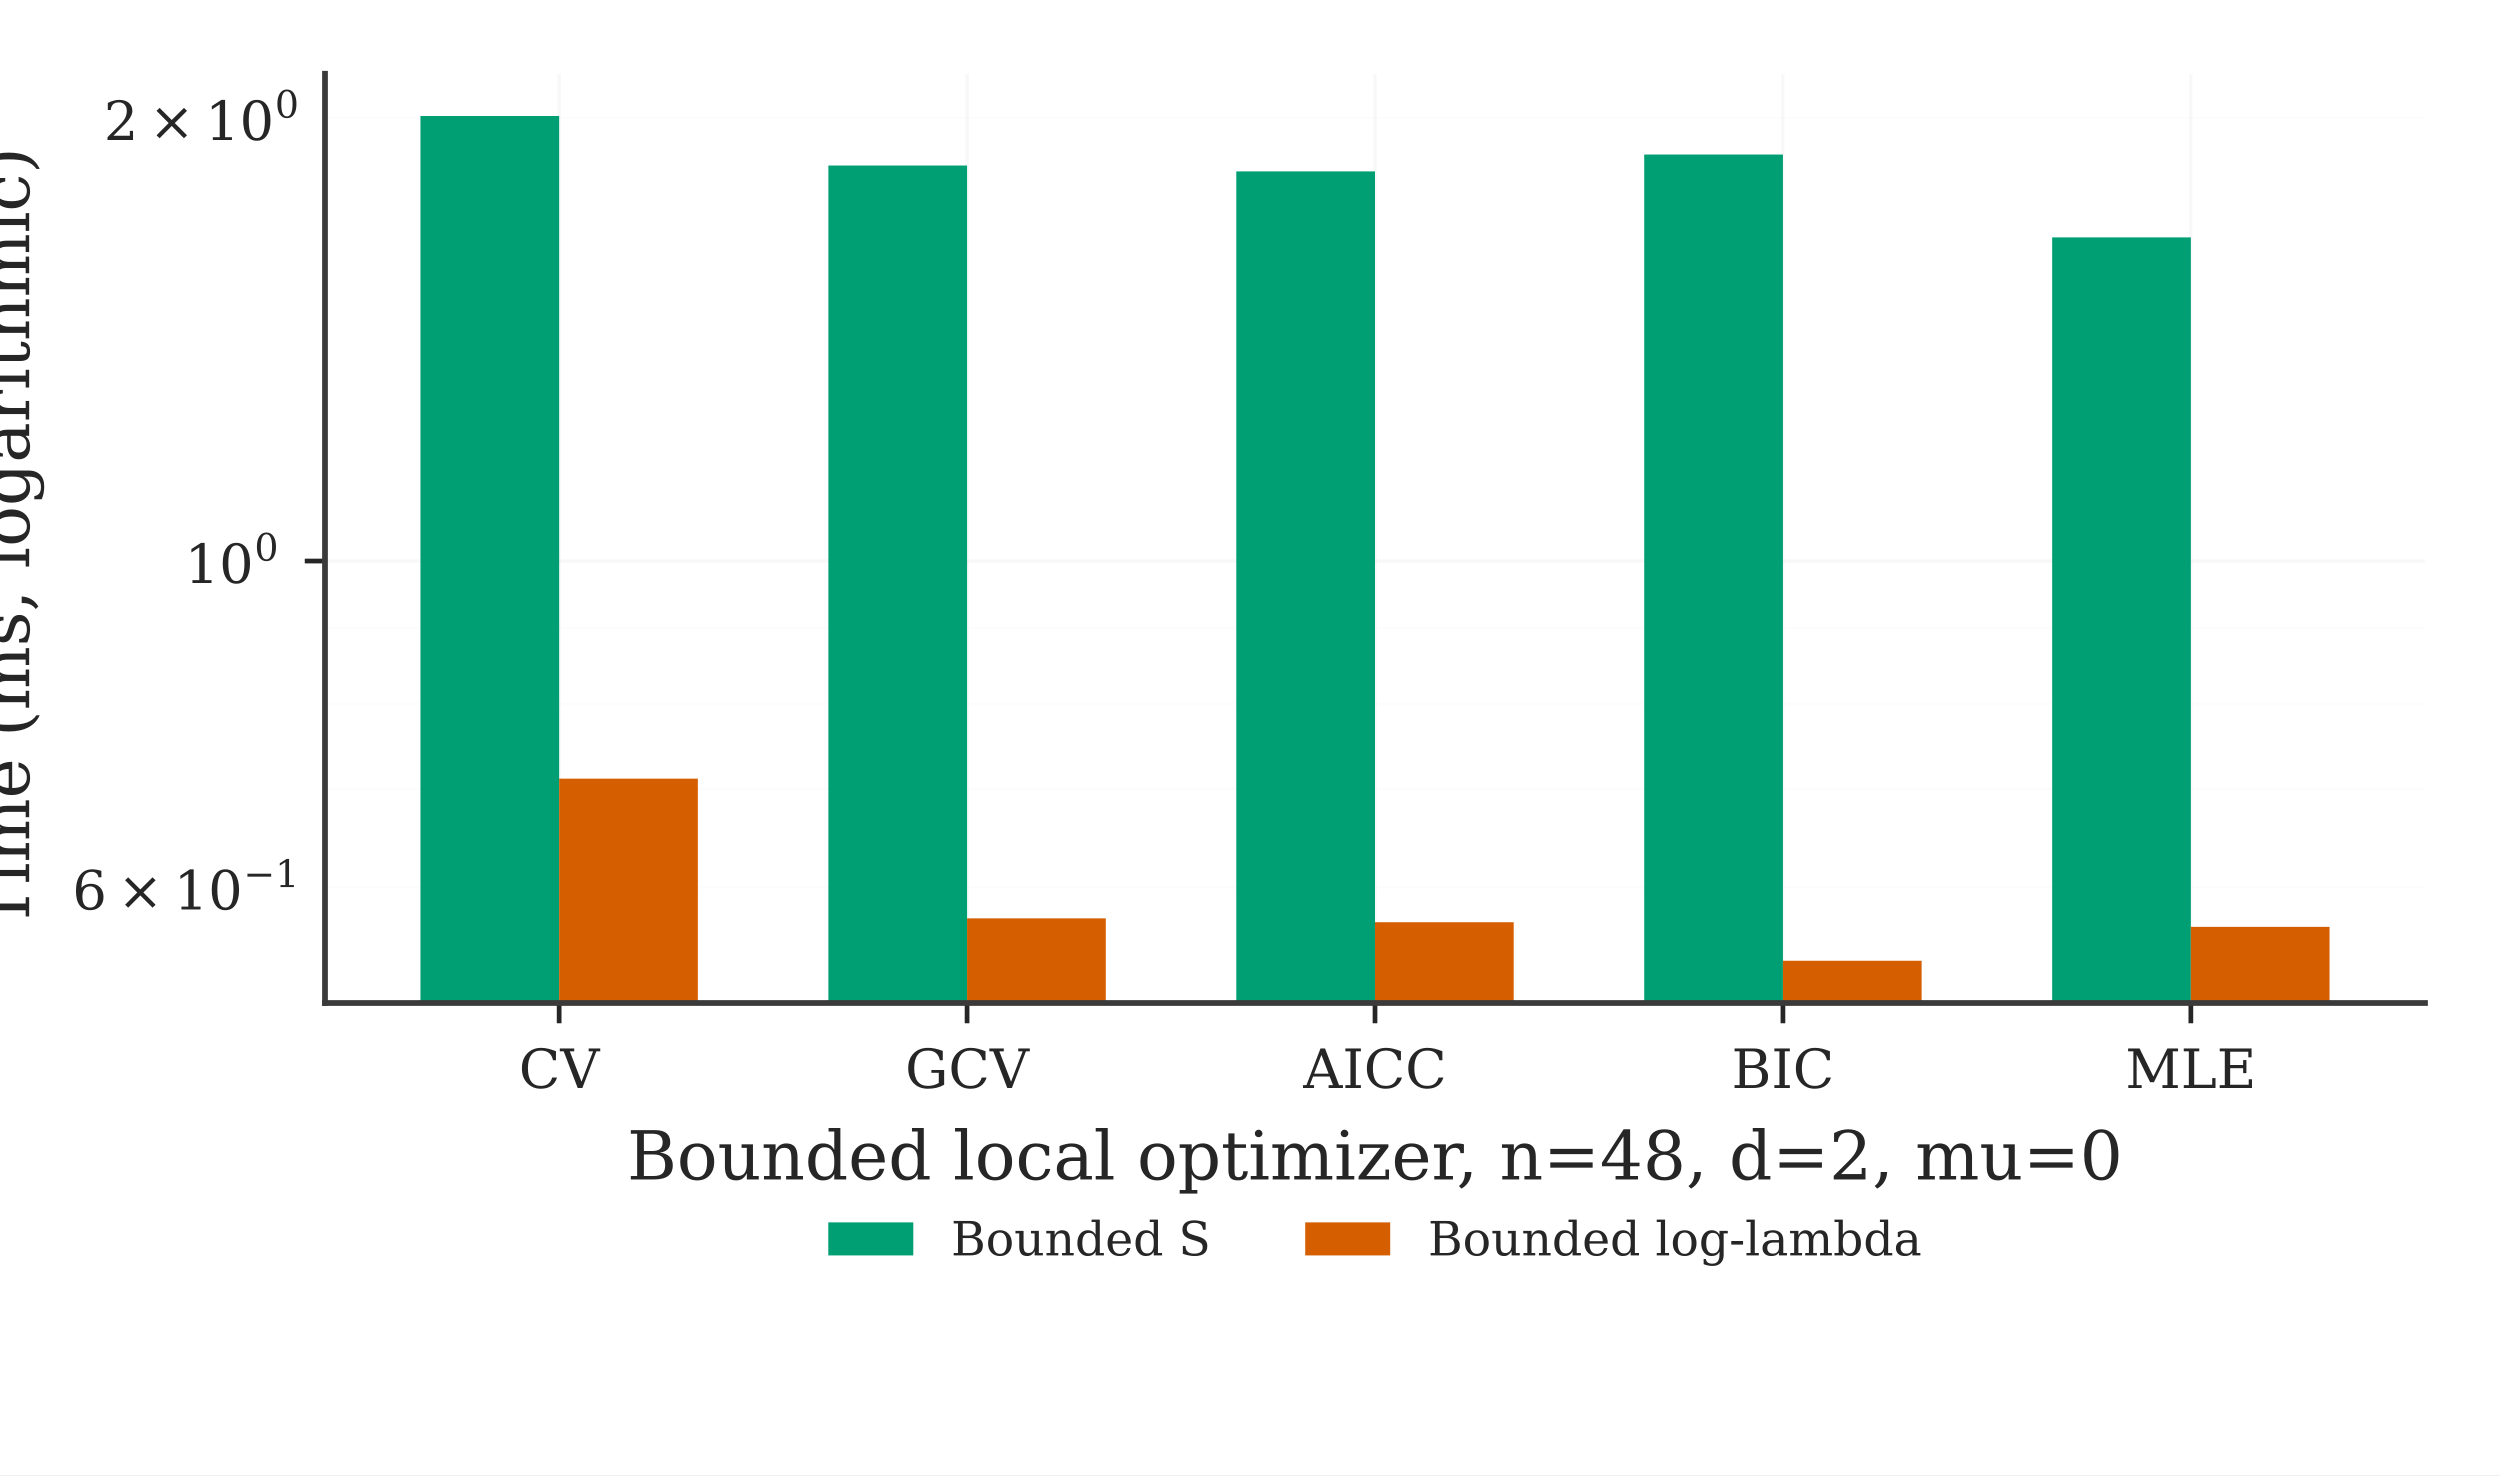
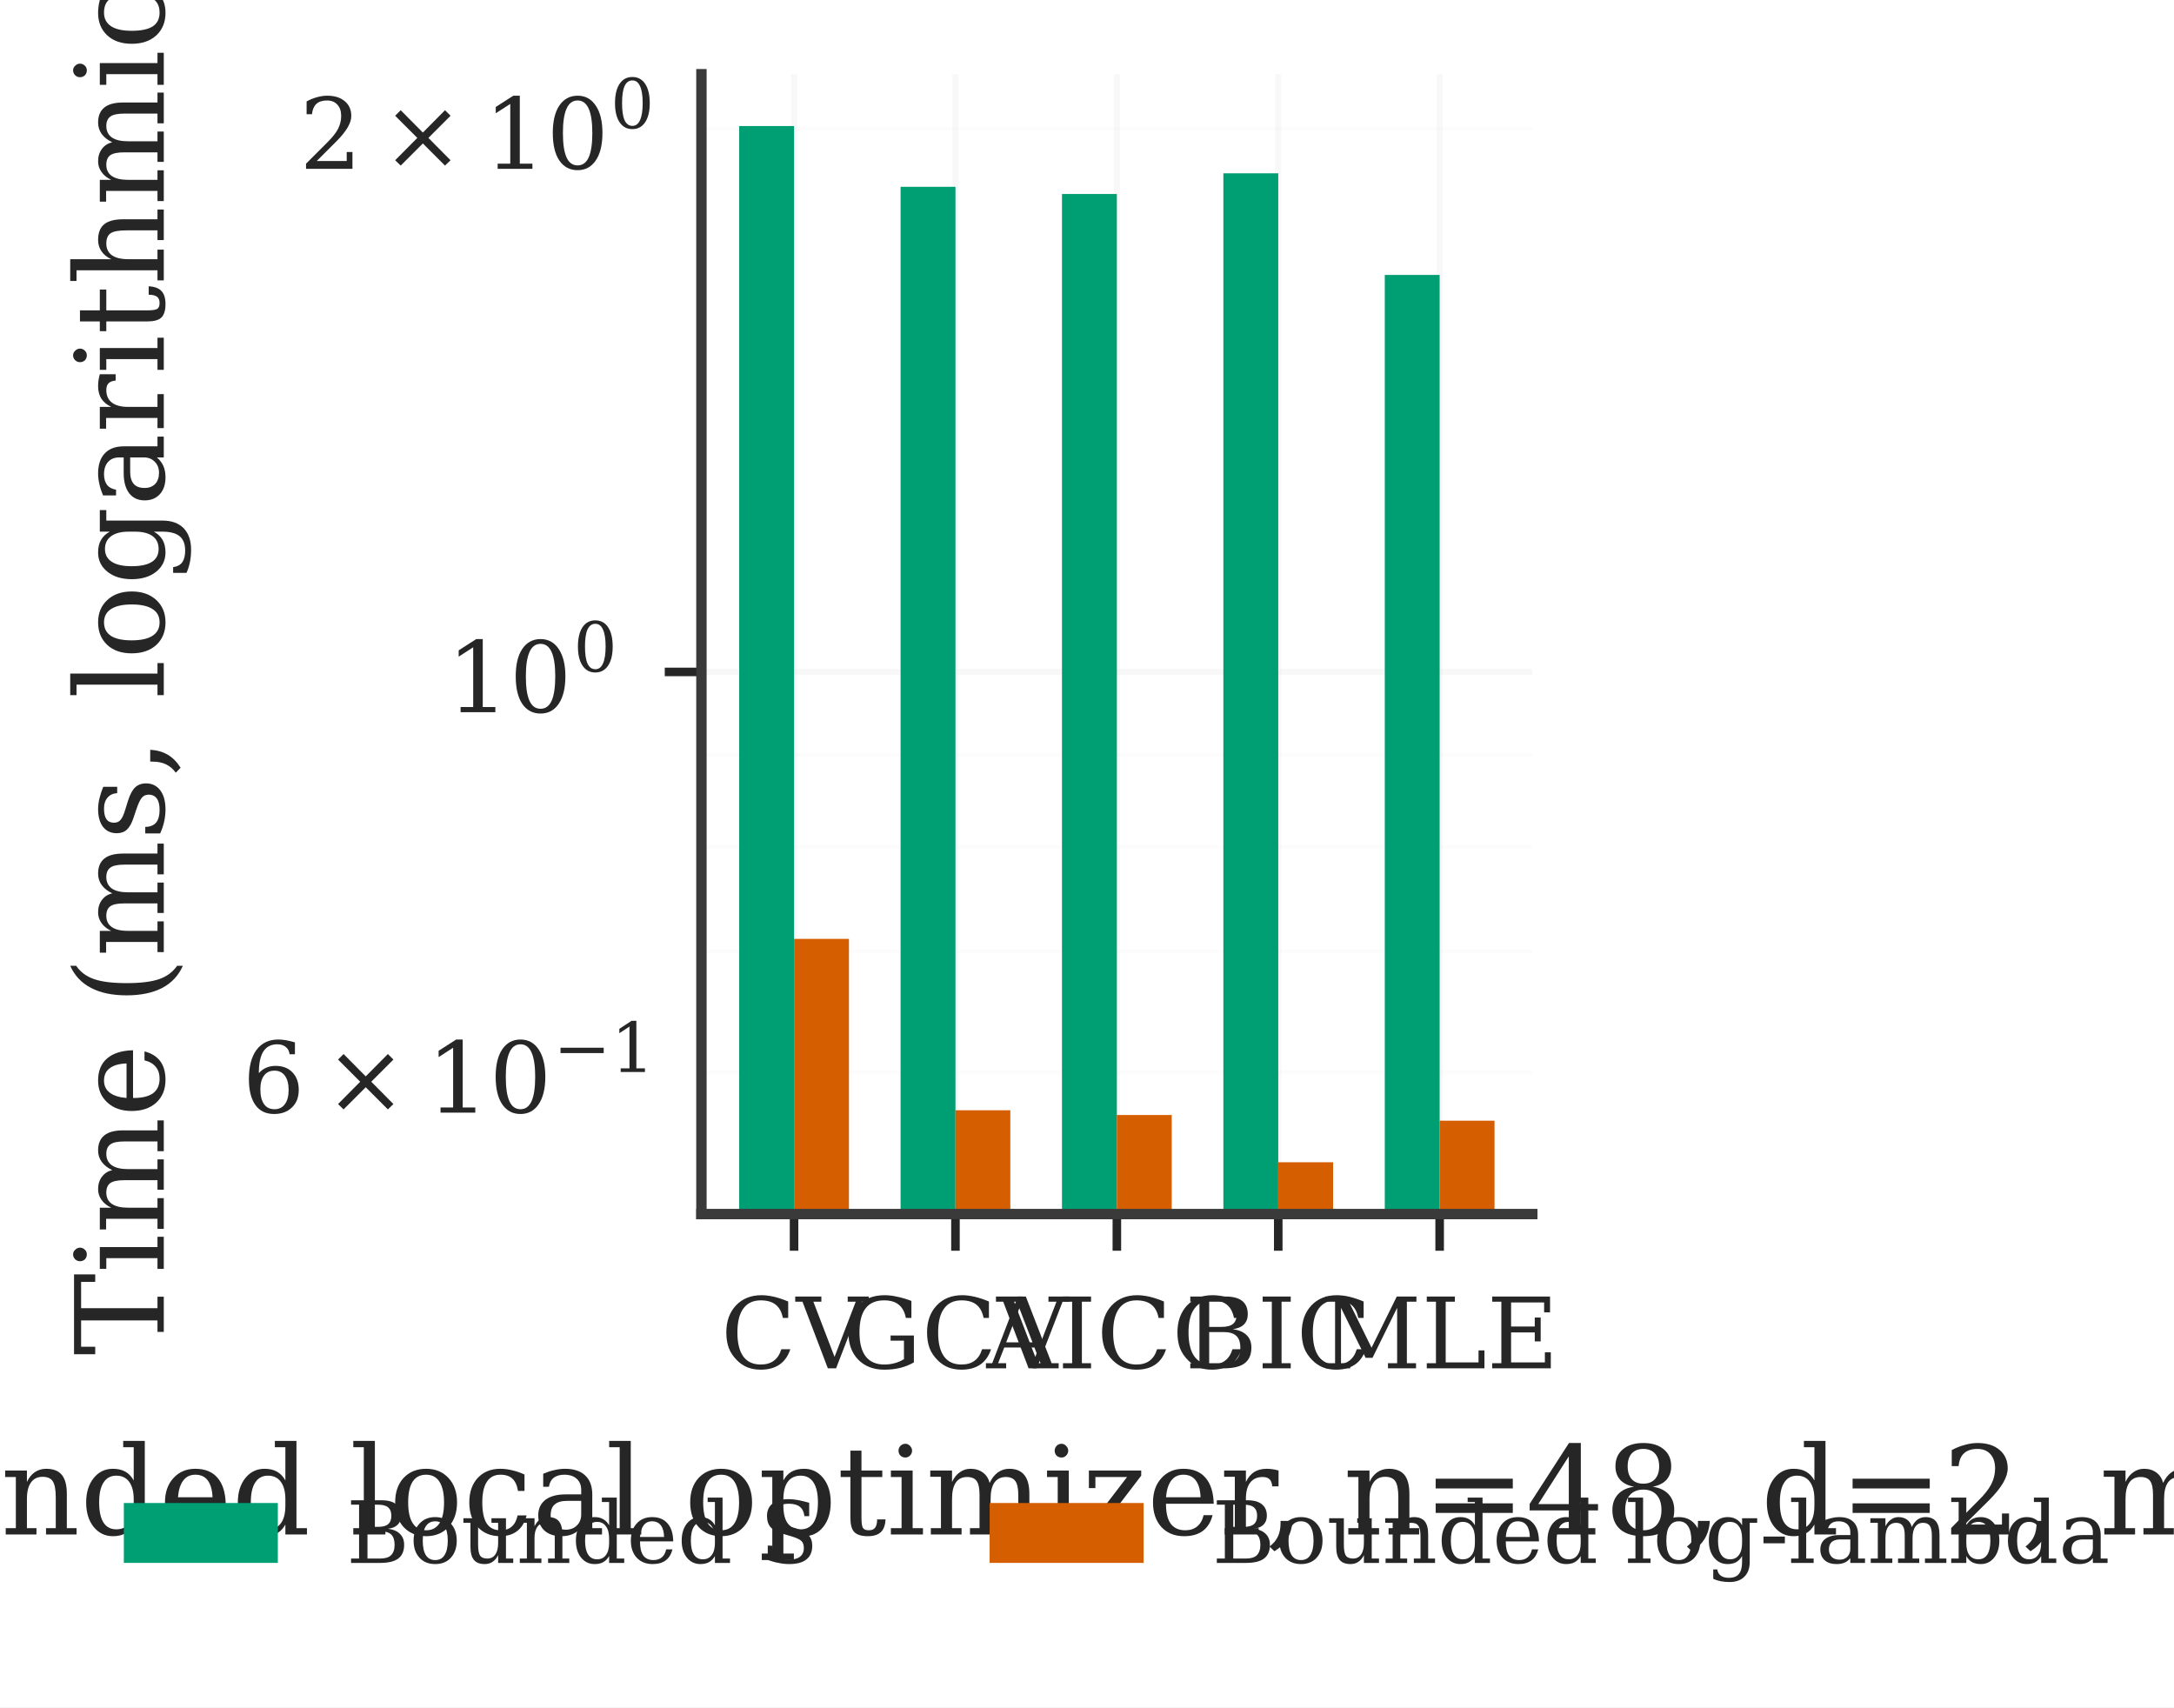
- <svg xmlns="http://www.w3.org/2000/svg" xmlns:xlink="http://www.w3.org/1999/xlink" width="370.61pt" height="218.66pt" viewBox="0 0 370.61 218.66" version="1.1">
+ <svg xmlns="http://www.w3.org/2000/svg" xmlns:xlink="http://www.w3.org/1999/xlink" width="177.893pt" height="139.698pt" viewBox="0 0 177.893 139.698" version="1.1">
  <defs>
    <style type="text/css">*{stroke-linejoin: round; stroke-linecap: butt}</style>
  </defs>
  <g id="figure_1">
    <g id="patch_1">
-       <path d="M 0 218.66  L 370.61 218.66  L 370.61 0  L 0 0  z " style="fill: #ffffff" />
+       <path d="M 0 139.698  L 177.893 139.698  L 177.893 0  L 0 0  z " style="fill: #ffffff" />
    </g>
    <g id="axes_1">
      <g id="patch_2">
-         <path d="M 48.179 148.689  L 359.492 148.689  L 359.492 10.933  L 48.179 10.933  z " style="fill: #ffffff" />
+         <path d="M 57.396 99.338  L 125.383 99.338  L 125.383 6.073  L 57.396 6.073  z " style="fill: #ffffff" />
      </g>
      <g id="matplotlib.axis_1">
        <g id="xtick_1">
          <g id="line2d_1">
-             <path d="M 82.891 148.689  L 82.891 10.933  " clip-path="url(#p1689bae5fe)" style="fill: none; stroke: #d8d8d8; stroke-opacity: 0.17; stroke-width: 0.5; stroke-linecap: round" />
+             <path d="M 64.976 99.338  L 64.976 6.073  " clip-path="url(#pcd295dd3f7)" style="fill: none; stroke: #d8d8d8; stroke-opacity: 0.17; stroke-width: 0.5; stroke-linecap: round" />
          </g>
          <g id="line2d_2">
            <defs>
-               <path id="mb69d85f5d3" d="M 0 0  L 0 3  " style="stroke: #262626; stroke-width: 0.7" />
+               <path id="m5c0a08571e" d="M 0 0  L 0 3  " style="stroke: #262626; stroke-width: 0.7" />
            </defs>
            <g>
-               <use xlink:href="#mb69d85f5d3" x="82.891" y="148.689" style="fill: #262626; stroke: #262626; stroke-width: 0.7" />
+               <use xlink:href="#m5c0a08571e" x="64.976" y="99.338" style="fill: #262626; stroke: #262626; stroke-width: 0.7" />
            </g>
          </g>
          <g id="text_1">
-             <text style="font-size: 8.03px; font-family: 'DejaVu Serif', 'Bitstream Vera Serif', 'Computer Modern Roman', 'New Century Schoolbook', 'Century Schoolbook L', 'Utopia', 'ITC Bookman', 'Bookman', 'Nimbus Roman No9 L', 'Times New Roman', 'Times', 'Palatino', 'Charter', serif; text-anchor: middle; fill: #262626" x="82.891" y="161.29" transform="rotate(-0 82.89056 161.2897)">CV</text>
+             <text style="font-size: 8.06px; font-family: 'DejaVu Serif', 'Bitstream Vera Serif', 'Computer Modern Roman', 'New Century Schoolbook', 'Century Schoolbook L', 'Utopia', 'ITC Bookman', 'Bookman', 'Nimbus Roman No9 L', 'Times New Roman', 'Times', 'Palatino', 'Charter', serif; text-anchor: middle; fill: #262626" x="64.976" y="111.962" transform="rotate(-0 64.97634 111.9622)">CV</text>
          </g>
        </g>
        <g id="xtick_2">
          <g id="line2d_3">
-             <path d="M 143.363 148.689  L 143.363 10.933  " clip-path="url(#p1689bae5fe)" style="fill: none; stroke: #d8d8d8; stroke-opacity: 0.17; stroke-width: 0.5; stroke-linecap: round" />
+             <path d="M 78.183 99.338  L 78.183 6.073  " clip-path="url(#pcd295dd3f7)" style="fill: none; stroke: #d8d8d8; stroke-opacity: 0.17; stroke-width: 0.5; stroke-linecap: round" />
          </g>
          <g id="line2d_4">
            <g>
-               <use xlink:href="#mb69d85f5d3" x="143.363" y="148.689" style="fill: #262626; stroke: #262626; stroke-width: 0.7" />
+               <use xlink:href="#m5c0a08571e" x="78.183" y="99.338" style="fill: #262626; stroke: #262626; stroke-width: 0.7" />
            </g>
          </g>
          <g id="text_2">
-             <text style="font-size: 8.03px; font-family: 'DejaVu Serif', 'Bitstream Vera Serif', 'Computer Modern Roman', 'New Century Schoolbook', 'Century Schoolbook L', 'Utopia', 'ITC Bookman', 'Bookman', 'Nimbus Roman No9 L', 'Times New Roman', 'Times', 'Palatino', 'Charter', serif; text-anchor: middle; fill: #262626" x="143.363" y="161.29" transform="rotate(-0 143.3631 161.2897)">GCV</text>
+             <text style="font-size: 8.06px; font-family: 'DejaVu Serif', 'Bitstream Vera Serif', 'Computer Modern Roman', 'New Century Schoolbook', 'Century Schoolbook L', 'Utopia', 'ITC Bookman', 'Bookman', 'Nimbus Roman No9 L', 'Times New Roman', 'Times', 'Palatino', 'Charter', serif; text-anchor: middle; fill: #262626" x="78.183" y="111.962" transform="rotate(-0 78.18297 111.9622)">GCV</text>
          </g>
        </g>
        <g id="xtick_3">
          <g id="line2d_5">
-             <path d="M 203.836 148.689  L 203.836 10.933  " clip-path="url(#p1689bae5fe)" style="fill: none; stroke: #d8d8d8; stroke-opacity: 0.17; stroke-width: 0.5; stroke-linecap: round" />
+             <path d="M 91.39 99.338  L 91.39 6.073  " clip-path="url(#pcd295dd3f7)" style="fill: none; stroke: #d8d8d8; stroke-opacity: 0.17; stroke-width: 0.5; stroke-linecap: round" />
          </g>
          <g id="line2d_6">
            <g>
-               <use xlink:href="#mb69d85f5d3" x="203.836" y="148.689" style="fill: #262626; stroke: #262626; stroke-width: 0.7" />
+               <use xlink:href="#m5c0a08571e" x="91.39" y="99.338" style="fill: #262626; stroke: #262626; stroke-width: 0.7" />
            </g>
          </g>
          <g id="text_3">
-             <text style="font-size: 8.03px; font-family: 'DejaVu Serif', 'Bitstream Vera Serif', 'Computer Modern Roman', 'New Century Schoolbook', 'Century Schoolbook L', 'Utopia', 'ITC Bookman', 'Bookman', 'Nimbus Roman No9 L', 'Times New Roman', 'Times', 'Palatino', 'Charter', serif; text-anchor: middle; fill: #262626" x="203.836" y="161.29" transform="rotate(-0 203.8356 161.2897)">AICC</text>
+             <text style="font-size: 8.06px; font-family: 'DejaVu Serif', 'Bitstream Vera Serif', 'Computer Modern Roman', 'New Century Schoolbook', 'Century Schoolbook L', 'Utopia', 'ITC Bookman', 'Bookman', 'Nimbus Roman No9 L', 'Times New Roman', 'Times', 'Palatino', 'Charter', serif; text-anchor: middle; fill: #262626" x="91.39" y="111.962" transform="rotate(-0 91.38959 111.9622)">AICC</text>
          </g>
        </g>
        <g id="xtick_4">
          <g id="line2d_7">
-             <path d="M 264.308 148.689  L 264.308 10.933  " clip-path="url(#p1689bae5fe)" style="fill: none; stroke: #d8d8d8; stroke-opacity: 0.17; stroke-width: 0.5; stroke-linecap: round" />
+             <path d="M 104.596 99.338  L 104.596 6.073  " clip-path="url(#pcd295dd3f7)" style="fill: none; stroke: #d8d8d8; stroke-opacity: 0.17; stroke-width: 0.5; stroke-linecap: round" />
          </g>
          <g id="line2d_8">
            <g>
-               <use xlink:href="#mb69d85f5d3" x="264.308" y="148.689" style="fill: #262626; stroke: #262626; stroke-width: 0.7" />
+               <use xlink:href="#m5c0a08571e" x="104.596" y="99.338" style="fill: #262626; stroke: #262626; stroke-width: 0.7" />
            </g>
          </g>
          <g id="text_4">
-             <text style="font-size: 8.03px; font-family: 'DejaVu Serif', 'Bitstream Vera Serif', 'Computer Modern Roman', 'New Century Schoolbook', 'Century Schoolbook L', 'Utopia', 'ITC Bookman', 'Bookman', 'Nimbus Roman No9 L', 'Times New Roman', 'Times', 'Palatino', 'Charter', serif; text-anchor: middle; fill: #262626" x="264.308" y="161.29" transform="rotate(-0 264.3081 161.2897)">BIC</text>
+             <text style="font-size: 8.06px; font-family: 'DejaVu Serif', 'Bitstream Vera Serif', 'Computer Modern Roman', 'New Century Schoolbook', 'Century Schoolbook L', 'Utopia', 'ITC Bookman', 'Bookman', 'Nimbus Roman No9 L', 'Times New Roman', 'Times', 'Palatino', 'Charter', serif; text-anchor: middle; fill: #262626" x="104.596" y="111.962" transform="rotate(-0 104.5962 111.9622)">BIC</text>
          </g>
        </g>
        <g id="xtick_5">
          <g id="line2d_9">
-             <path d="M 324.781 148.689  L 324.781 10.933  " clip-path="url(#p1689bae5fe)" style="fill: none; stroke: #d8d8d8; stroke-opacity: 0.17; stroke-width: 0.5; stroke-linecap: round" />
+             <path d="M 117.803 99.338  L 117.803 6.073  " clip-path="url(#pcd295dd3f7)" style="fill: none; stroke: #d8d8d8; stroke-opacity: 0.17; stroke-width: 0.5; stroke-linecap: round" />
          </g>
          <g id="line2d_10">
            <g>
-               <use xlink:href="#mb69d85f5d3" x="324.781" y="148.689" style="fill: #262626; stroke: #262626; stroke-width: 0.7" />
+               <use xlink:href="#m5c0a08571e" x="117.803" y="99.338" style="fill: #262626; stroke: #262626; stroke-width: 0.7" />
            </g>
          </g>
          <g id="text_5">
-             <text style="font-size: 8.03px; font-family: 'DejaVu Serif', 'Bitstream Vera Serif', 'Computer Modern Roman', 'New Century Schoolbook', 'Century Schoolbook L', 'Utopia', 'ITC Bookman', 'Bookman', 'Nimbus Roman No9 L', 'Times New Roman', 'Times', 'Palatino', 'Charter', serif; text-anchor: middle; fill: #262626" x="324.781" y="161.29" transform="rotate(-0 324.7807 161.2897)">MLE</text>
+             <text style="font-size: 8.06px; font-family: 'DejaVu Serif', 'Bitstream Vera Serif', 'Computer Modern Roman', 'New Century Schoolbook', 'Century Schoolbook L', 'Utopia', 'ITC Bookman', 'Bookman', 'Nimbus Roman No9 L', 'Times New Roman', 'Times', 'Palatino', 'Charter', serif; text-anchor: middle; fill: #262626" x="117.803" y="111.962" transform="rotate(-0 117.8028 111.9622)">MLE</text>
          </g>
        </g>
        <g id="text_6">
-           <text style="font-size: 10.037px; font-family: 'DejaVu Serif', 'Bitstream Vera Serif', 'Computer Modern Roman', 'New Century Schoolbook', 'Century Schoolbook L', 'Utopia', 'ITC Bookman', 'Bookman', 'Nimbus Roman No9 L', 'Times New Roman', 'Times', 'Palatino', 'Charter', serif; text-anchor: middle; fill: #262626" x="203.836" y="174.846" transform="rotate(-0 203.8356 174.8457)">Bounded local optimizer, n=48, d=2, mu=0</text>
+           <text style="font-size: 10.075px; font-family: 'DejaVu Serif', 'Bitstream Vera Serif', 'Computer Modern Roman', 'New Century Schoolbook', 'Century Schoolbook L', 'Utopia', 'ITC Bookman', 'Bookman', 'Nimbus Roman No9 L', 'Times New Roman', 'Times', 'Palatino', 'Charter', serif; text-anchor: middle; fill: #262626" x="91.39" y="125.554" transform="rotate(-0 91.38959 125.554)">Bounded local optimizer, n=48, d=2, mu=0</text>
        </g>
      </g>
      <g id="matplotlib.axis_2">
        <g id="ytick_1">
          <g id="line2d_11">
-             <path d="M 48.179 83.168  L 359.492 83.168  " clip-path="url(#p1689bae5fe)" style="fill: none; stroke: #d8d8d8; stroke-opacity: 0.17; stroke-width: 0.5; stroke-linecap: round" />
+             <path d="M 57.396 54.979  L 125.383 54.979  " clip-path="url(#pcd295dd3f7)" style="fill: none; stroke: #d8d8d8; stroke-opacity: 0.17; stroke-width: 0.5; stroke-linecap: round" />
          </g>
          <g id="line2d_12">
            <defs>
-               <path id="m119280a6f1" d="M 0 0  L -3 0  " style="stroke: #262626; stroke-width: 0.7" />
+               <path id="md9fe5a2a5e" d="M 0 0  L -3 0  " style="stroke: #262626; stroke-width: 0.7" />
            </defs>
            <g>
-               <use xlink:href="#m119280a6f1" x="48.179" y="83.168" style="fill: #262626; stroke: #262626; stroke-width: 0.7" />
+               <use xlink:href="#md9fe5a2a5e" x="57.396" y="54.979" style="fill: #262626; stroke: #262626; stroke-width: 0.7" />
            </g>
          </g>
          <g id="text_7">
-             <g style="fill: #262626" transform="translate(27.38594 86.94252)">
+             <g style="fill: #262626" transform="translate(36.54877 58.76696)">
              <text>
-                 <tspan x="0" y="-0.516" style="font-size: 8.03px; font-family: 'DejaVu Serif'; fill: #262626">1</tspan>
-                 <tspan x="5.1" y="-0.516" style="font-size: 8.03px; font-family: 'DejaVu Serif'; fill: #262626">0</tspan>
-                 <tspan x="10.326" y="-3.833" style="font-size: 5.621px; font-family: 'DejaVu Serif'; fill: #262626">0</tspan>
+                 <tspan x="0" y="-0.493" style="font-size: 8.06px; font-family: 'DejaVu Serif'; fill: #262626">1</tspan>
+                 <tspan x="5.12" y="-0.493" style="font-size: 8.06px; font-family: 'DejaVu Serif'; fill: #262626">0</tspan>
+                 <tspan x="10.366" y="-3.822" style="font-size: 5.642px; font-family: 'DejaVu Serif'; fill: #262626">0</tspan>
              </text>
            </g>
          </g>
        </g>
        <g id="ytick_2">
          <g id="line2d_13">
-             <path d="M 48.179 131.564  L 359.492 131.564  " clip-path="url(#p1689bae5fe)" style="fill: none; stroke: #d8d8d8; stroke-opacity: 0.08; stroke-width: 0.3; stroke-linecap: round" />
+             <path d="M 57.396 87.744  L 125.383 87.744  " clip-path="url(#pcd295dd3f7)" style="fill: none; stroke: #d8d8d8; stroke-opacity: 0.08; stroke-width: 0.3; stroke-linecap: round" />
          </g>
          <g id="line2d_14" />
          <g id="text_8">
-             <g style="fill: #262626" transform="translate(10.73216 135.3381)">
+             <g style="fill: #262626" transform="translate(19.82093 91.53257)">
              <text>
-                 <tspan x="0" y="-0.516" style="font-size: 8.03px; font-family: 'DejaVu Serif'; fill: #262626">6</tspan>
-                 <tspan x="6.706" y="-0.516" style="font-size: 8.03px; font-family: 'DejaVu Serif'; fill: #262626">×</tspan>
-                 <tspan x="15.028" y="-0.516" style="font-size: 8.03px; font-family: 'DejaVu Serif'; fill: #262626">1</tspan>
-                 <tspan x="20.128" y="-0.516" style="font-size: 8.03px; font-family: 'DejaVu Serif'; fill: #262626">0</tspan>
-                 <tspan x="25.354" y="-3.833" style="font-size: 5.621px; font-family: 'DejaVu Serif'; fill: #262626">−</tspan>
-                 <tspan x="30.055" y="-3.833" style="font-size: 5.621px; font-family: 'DejaVu Serif'; fill: #262626">1</tspan>
+                 <tspan x="0" y="-0.493" style="font-size: 8.06px; font-family: 'DejaVu Serif'; fill: #262626">6</tspan>
+                 <tspan x="6.732" y="-0.493" style="font-size: 8.06px; font-family: 'DejaVu Serif'; fill: #262626">×</tspan>
+                 <tspan x="15.086" y="-0.493" style="font-size: 8.06px; font-family: 'DejaVu Serif'; fill: #262626">1</tspan>
+                 <tspan x="20.206" y="-0.493" style="font-size: 8.06px; font-family: 'DejaVu Serif'; fill: #262626">0</tspan>
+                 <tspan x="25.452" y="-3.822" style="font-size: 5.642px; font-family: 'DejaVu Serif'; fill: #262626">−</tspan>
+                 <tspan x="30.172" y="-3.822" style="font-size: 5.642px; font-family: 'DejaVu Serif'; fill: #262626">1</tspan>
              </text>
            </g>
          </g>
        </g>
        <g id="ytick_3">
          <g id="line2d_15">
-             <path d="M 48.179 116.96  L 359.492 116.96  " clip-path="url(#p1689bae5fe)" style="fill: none; stroke: #d8d8d8; stroke-opacity: 0.08; stroke-width: 0.3; stroke-linecap: round" />
+             <path d="M 57.396 77.857  L 125.383 77.857  " clip-path="url(#pcd295dd3f7)" style="fill: none; stroke: #d8d8d8; stroke-opacity: 0.08; stroke-width: 0.3; stroke-linecap: round" />
          </g>
          <g id="line2d_16" />
        </g>
        <g id="ytick_4">
          <g id="line2d_17">
-             <path d="M 48.179 104.309  L 359.492 104.309  " clip-path="url(#p1689bae5fe)" style="fill: none; stroke: #d8d8d8; stroke-opacity: 0.08; stroke-width: 0.3; stroke-linecap: round" />
+             <path d="M 57.396 69.292  L 125.383 69.292  " clip-path="url(#pcd295dd3f7)" style="fill: none; stroke: #d8d8d8; stroke-opacity: 0.08; stroke-width: 0.3; stroke-linecap: round" />
          </g>
          <g id="line2d_18" />
        </g>
        <g id="ytick_5">
          <g id="line2d_19">
-             <path d="M 48.179 93.15  L 359.492 93.15  " clip-path="url(#p1689bae5fe)" style="fill: none; stroke: #d8d8d8; stroke-opacity: 0.08; stroke-width: 0.3; stroke-linecap: round" />
+             <path d="M 57.396 61.737  L 125.383 61.737  " clip-path="url(#pcd295dd3f7)" style="fill: none; stroke: #d8d8d8; stroke-opacity: 0.08; stroke-width: 0.3; stroke-linecap: round" />
          </g>
          <g id="line2d_20" />
        </g>
        <g id="ytick_6">
          <g id="line2d_21">
-             <path d="M 48.179 17.5  L 359.492 17.5  " clip-path="url(#p1689bae5fe)" style="fill: none; stroke: #d8d8d8; stroke-opacity: 0.08; stroke-width: 0.3; stroke-linecap: round" />
+             <path d="M 57.396 10.519  L 125.383 10.519  " clip-path="url(#pcd295dd3f7)" style="fill: none; stroke: #d8d8d8; stroke-opacity: 0.08; stroke-width: 0.3; stroke-linecap: round" />
          </g>
          <g id="line2d_22" />
          <g id="text_9">
-             <g style="fill: #262626" transform="translate(15.38956 21.27377)">
+             <g style="fill: #262626" transform="translate(24.49579 14.30681)">
              <text>
-                 <tspan x="0" y="-0.516" style="font-size: 8.03px; font-family: 'DejaVu Serif'; fill: #262626">2</tspan>
-                 <tspan x="6.706" y="-0.516" style="font-size: 8.03px; font-family: 'DejaVu Serif'; fill: #262626">×</tspan>
-                 <tspan x="15.028" y="-0.516" style="font-size: 8.03px; font-family: 'DejaVu Serif'; fill: #262626">1</tspan>
-                 <tspan x="20.128" y="-0.516" style="font-size: 8.03px; font-family: 'DejaVu Serif'; fill: #262626">0</tspan>
-                 <tspan x="25.354" y="-3.833" style="font-size: 5.621px; font-family: 'DejaVu Serif'; fill: #262626">0</tspan>
+                 <tspan x="0" y="-0.493" style="font-size: 8.06px; font-family: 'DejaVu Serif'; fill: #262626">2</tspan>
+                 <tspan x="6.732" y="-0.493" style="font-size: 8.06px; font-family: 'DejaVu Serif'; fill: #262626">×</tspan>
+                 <tspan x="15.086" y="-0.493" style="font-size: 8.06px; font-family: 'DejaVu Serif'; fill: #262626">1</tspan>
+                 <tspan x="20.206" y="-0.493" style="font-size: 8.06px; font-family: 'DejaVu Serif'; fill: #262626">0</tspan>
+                 <tspan x="25.452" y="-3.822" style="font-size: 5.642px; font-family: 'DejaVu Serif'; fill: #262626">0</tspan>
              </text>
            </g>
          </g>
        </g>
        <g id="text_10">
-           <text style="font-size: 10.037px; font-family: 'DejaVu Serif', 'Bitstream Vera Serif', 'Computer Modern Roman', 'New Century Schoolbook', 'Century Schoolbook L', 'Utopia', 'ITC Bookman', 'Bookman', 'Nimbus Roman No9 L', 'Times New Roman', 'Times', 'Palatino', 'Charter', serif; text-anchor: middle; fill: #262626" x="4.321" y="79.811" transform="rotate(-90 4.320811 79.81091)">Time (ms, logarithmic)</text>
+           <text style="font-size: 10.075px; font-family: 'DejaVu Serif', 'Bitstream Vera Serif', 'Computer Modern Roman', 'New Century Schoolbook', 'Century Schoolbook L', 'Utopia', 'ITC Bookman', 'Bookman', 'Nimbus Roman No9 L', 'Times New Roman', 'Times', 'Palatino', 'Charter', serif; text-anchor: middle; fill: #262626" x="13.401" y="52.706" transform="rotate(-90 13.40054 52.70556)">Time (ms, logarithmic)</text>
        </g>
      </g>
      <g id="patch_3">
-         <path d="M 62.33 218230.026  L 82.891 218230.026  L 82.891 17.195  L 62.33 17.195  z " clip-path="url(#p1689bae5fe)" style="fill: #009e73" />
+         <path d="M 60.486 147748.418  L 64.976 147748.418  L 64.976 10.312  L 60.486 10.312  z " clip-path="url(#pcd295dd3f7)" style="fill: #009e73" />
      </g>
      <g id="patch_4">
-         <path d="M 122.802 218230.026  L 143.363 218230.026  L 143.363 24.538  L 122.802 24.538  z " clip-path="url(#p1689bae5fe)" style="fill: #009e73" />
+         <path d="M 73.693 147748.418  L 78.183 147748.418  L 78.183 15.284  L 73.693 15.284  z " clip-path="url(#pcd295dd3f7)" style="fill: #009e73" />
      </g>
      <g id="patch_5">
-         <path d="M 183.275 218230.026  L 203.836 218230.026  L 203.836 25.41  L 183.275 25.41  z " clip-path="url(#p1689bae5fe)" style="fill: #009e73" />
+         <path d="M 86.899 147748.418  L 91.39 147748.418  L 91.39 15.874  L 86.899 15.874  z " clip-path="url(#pcd295dd3f7)" style="fill: #009e73" />
      </g>
      <g id="patch_6">
-         <path d="M 243.747 218230.026  L 264.308 218230.026  L 264.308 22.909  L 243.747 22.909  z " clip-path="url(#p1689bae5fe)" style="fill: #009e73" />
+         <path d="M 100.106 147748.418  L 104.596 147748.418  L 104.596 14.181  L 100.106 14.181  z " clip-path="url(#pcd295dd3f7)" style="fill: #009e73" />
      </g>
      <g id="patch_7">
-         <path d="M 304.22 218230.026  L 324.781 218230.026  L 324.781 35.19  L 304.22 35.19  z " clip-path="url(#p1689bae5fe)" style="fill: #009e73" />
+         <path d="M 113.313 147748.418  L 117.803 147748.418  L 117.803 22.495  L 113.313 22.495  z " clip-path="url(#pcd295dd3f7)" style="fill: #009e73" />
      </g>
      <g id="patch_8">
-         <path d="M 82.891 218230.026  L 103.451 218230.026  L 103.451 115.429  L 82.891 115.429  z " clip-path="url(#p1689bae5fe)" style="fill: #d55e00" />
+         <path d="M 64.976 147748.418  L 69.467 147748.418  L 69.467 76.821  L 64.976 76.821  z " clip-path="url(#pcd295dd3f7)" style="fill: #d55e00" />
      </g>
      <g id="patch_9">
-         <path d="M 143.363 218230.026  L 163.924 218230.026  L 163.924 136.141  L 143.363 136.141  z " clip-path="url(#p1689bae5fe)" style="fill: #d55e00" />
+         <path d="M 78.183 147748.418  L 82.673 147748.418  L 82.673 90.843  L 78.183 90.843  z " clip-path="url(#pcd295dd3f7)" style="fill: #d55e00" />
      </g>
      <g id="patch_10">
-         <path d="M 203.836 218230.026  L 224.396 218230.026  L 224.396 136.715  L 203.836 136.715  z " clip-path="url(#p1689bae5fe)" style="fill: #d55e00" />
+         <path d="M 91.39 147748.418  L 95.88 147748.418  L 95.88 91.232  L 91.39 91.232  z " clip-path="url(#pcd295dd3f7)" style="fill: #d55e00" />
      </g>
      <g id="patch_11">
-         <path d="M 264.308 218230.026  L 284.869 218230.026  L 284.869 142.427  L 264.308 142.427  z " clip-path="url(#p1689bae5fe)" style="fill: #d55e00" />
+         <path d="M 104.596 147748.418  L 109.086 147748.418  L 109.086 95.099  L 104.596 95.099  z " clip-path="url(#pcd295dd3f7)" style="fill: #d55e00" />
      </g>
      <g id="patch_12">
-         <path d="M 324.781 218230.026  L 345.341 218230.026  L 345.341 137.401  L 324.781 137.401  z " clip-path="url(#p1689bae5fe)" style="fill: #d55e00" />
+         <path d="M 117.803 147748.418  L 122.293 147748.418  L 122.293 91.696  L 117.803 91.696  z " clip-path="url(#pcd295dd3f7)" style="fill: #d55e00" />
      </g>
      <g id="patch_13">
-         <path d="M 48.179 148.689  L 48.179 10.933  " style="fill: none; stroke: #3a3a3a; stroke-width: 0.85; stroke-linejoin: miter; stroke-linecap: square" />
+         <path d="M 57.396 99.338  L 57.396 6.073  " style="fill: none; stroke: #3a3a3a; stroke-width: 0.85; stroke-linejoin: miter; stroke-linecap: square" />
      </g>
      <g id="patch_14">
-         <path d="M 48.179 148.689  L 359.492 148.689  " style="fill: none; stroke: #3a3a3a; stroke-width: 0.85; stroke-linejoin: miter; stroke-linecap: square" />
+         <path d="M 57.396 99.338  L 125.383 99.338  " style="fill: none; stroke: #3a3a3a; stroke-width: 0.85; stroke-linejoin: miter; stroke-linecap: square" />
      </g>
      <g id="legend_1">
        <g id="patch_15">
-           <path d="M 122.79 186.109  L 135.39 186.109  L 135.39 181.209  L 122.79 181.209  z " style="fill: #009e73" />
+           <path d="M 10.134 127.88  L 22.734 127.88  L 22.734 122.98  L 10.134 122.98  z " style="fill: #009e73" />
        </g>
        <g id="text_11">
-           <text style="font-size: 7px; font-family: 'DejaVu Serif', 'Bitstream Vera Serif', 'Computer Modern Roman', 'New Century Schoolbook', 'Century Schoolbook L', 'Utopia', 'ITC Bookman', 'Bookman', 'Nimbus Roman No9 L', 'Times New Roman', 'Times', 'Palatino', 'Charter', serif; text-anchor: start; fill: #262626" x="140.99" y="186.109" transform="rotate(-0 140.9898 186.1089)">Bounded S</text>
+           <text style="font-size: 7.026px; font-family: 'DejaVu Serif', 'Bitstream Vera Serif', 'Computer Modern Roman', 'New Century Schoolbook', 'Century Schoolbook L', 'Utopia', 'ITC Bookman', 'Bookman', 'Nimbus Roman No9 L', 'Times New Roman', 'Times', 'Palatino', 'Charter', serif; text-anchor: start; fill: #262626" x="28.334" y="127.88" transform="rotate(-0 28.33444 127.8804)">Bounded S</text>
        </g>
        <g id="patch_16">
-           <path d="M 193.49 186.109  L 206.09 186.109  L 206.09 181.209  L 193.49 181.209  z " style="fill: #d55e00" />
+           <path d="M 80.979 127.88  L 93.579 127.88  L 93.579 122.98  L 80.979 122.98  z " style="fill: #d55e00" />
        </g>
        <g id="text_12">
-           <text style="font-size: 7px; font-family: 'DejaVu Serif', 'Bitstream Vera Serif', 'Computer Modern Roman', 'New Century Schoolbook', 'Century Schoolbook L', 'Utopia', 'ITC Bookman', 'Bookman', 'Nimbus Roman No9 L', 'Times New Roman', 'Times', 'Palatino', 'Charter', serif; text-anchor: start; fill: #262626" x="211.69" y="186.109" transform="rotate(-0 211.6898 186.1089)">Bounded log-lambda</text>
+           <text style="font-size: 7.026px; font-family: 'DejaVu Serif', 'Bitstream Vera Serif', 'Computer Modern Roman', 'New Century Schoolbook', 'Century Schoolbook L', 'Utopia', 'ITC Bookman', 'Bookman', 'Nimbus Roman No9 L', 'Times New Roman', 'Times', 'Palatino', 'Charter', serif; text-anchor: start; fill: #262626" x="99.179" y="127.88" transform="rotate(-0 99.17878 127.8804)">Bounded log-lambda</text>
        </g>
      </g>
    </g>
  </g>
  <defs>
-     <clipPath id="p1689bae5fe">
-       <rect x="48.179" y="10.933" width="311.313" height="137.756" />
+     <clipPath id="pcd295dd3f7">
+       <rect x="57.396" y="6.073" width="67.988" height="93.266" />
    </clipPath>
  </defs>
</svg>
